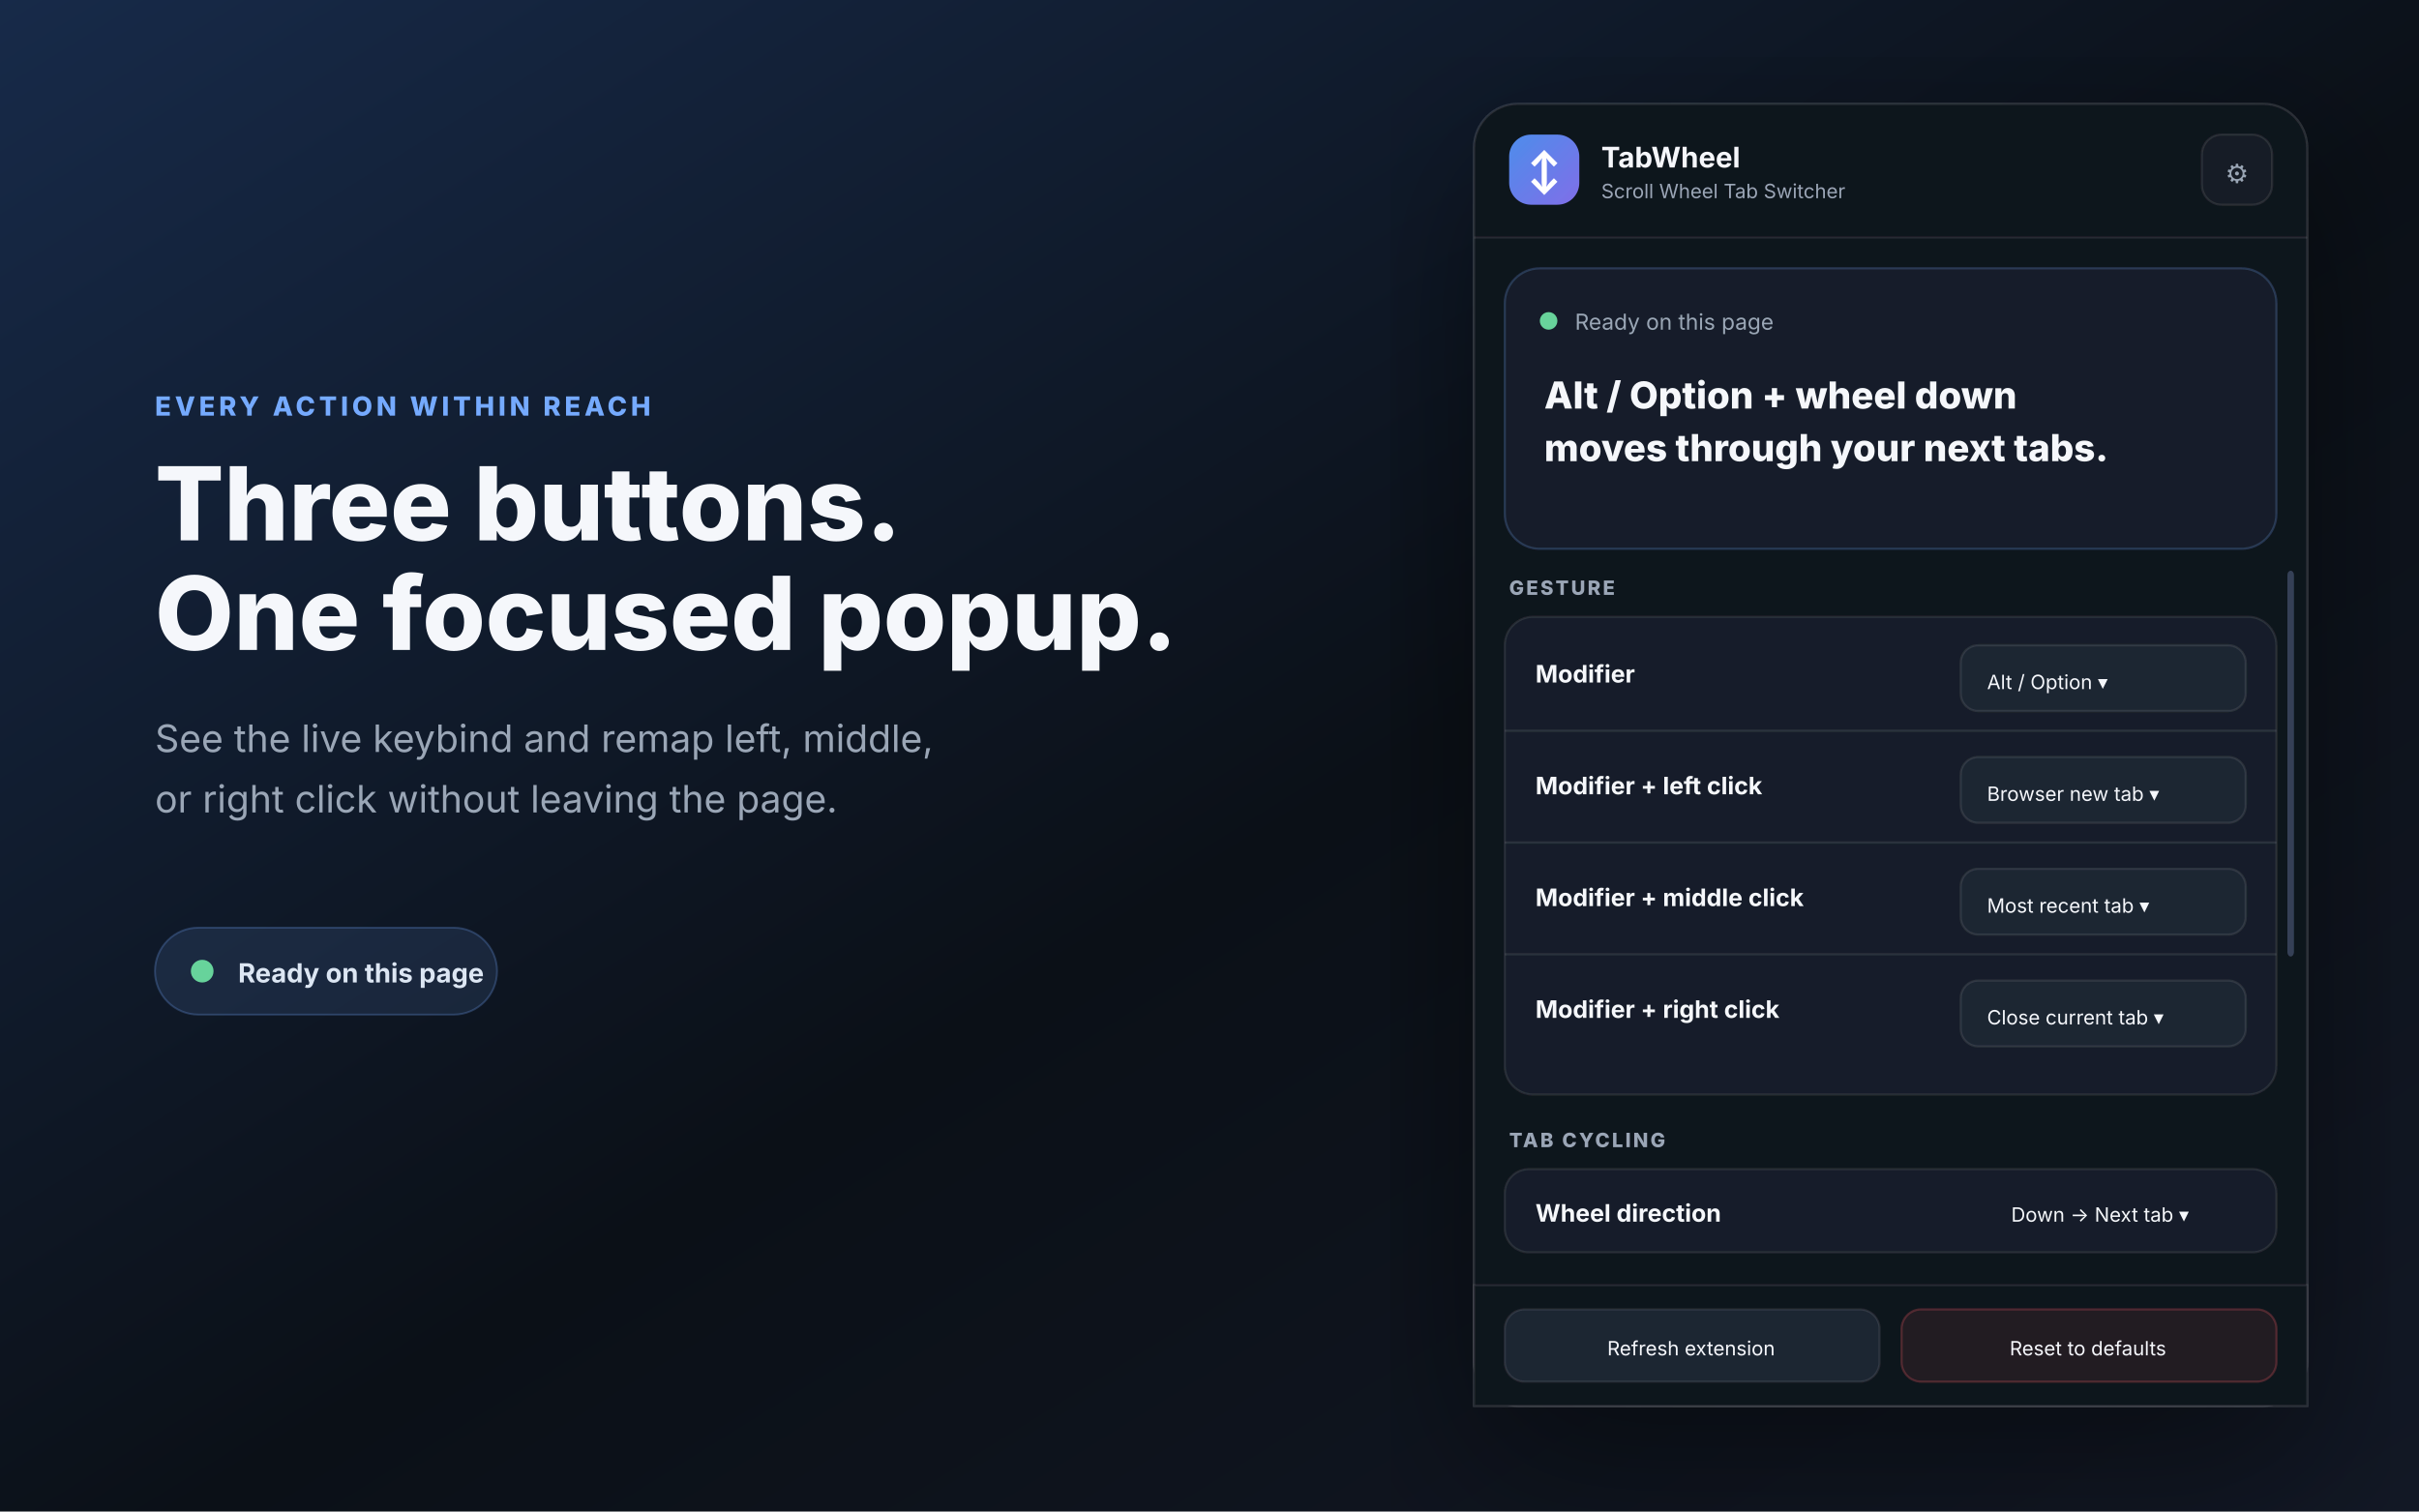
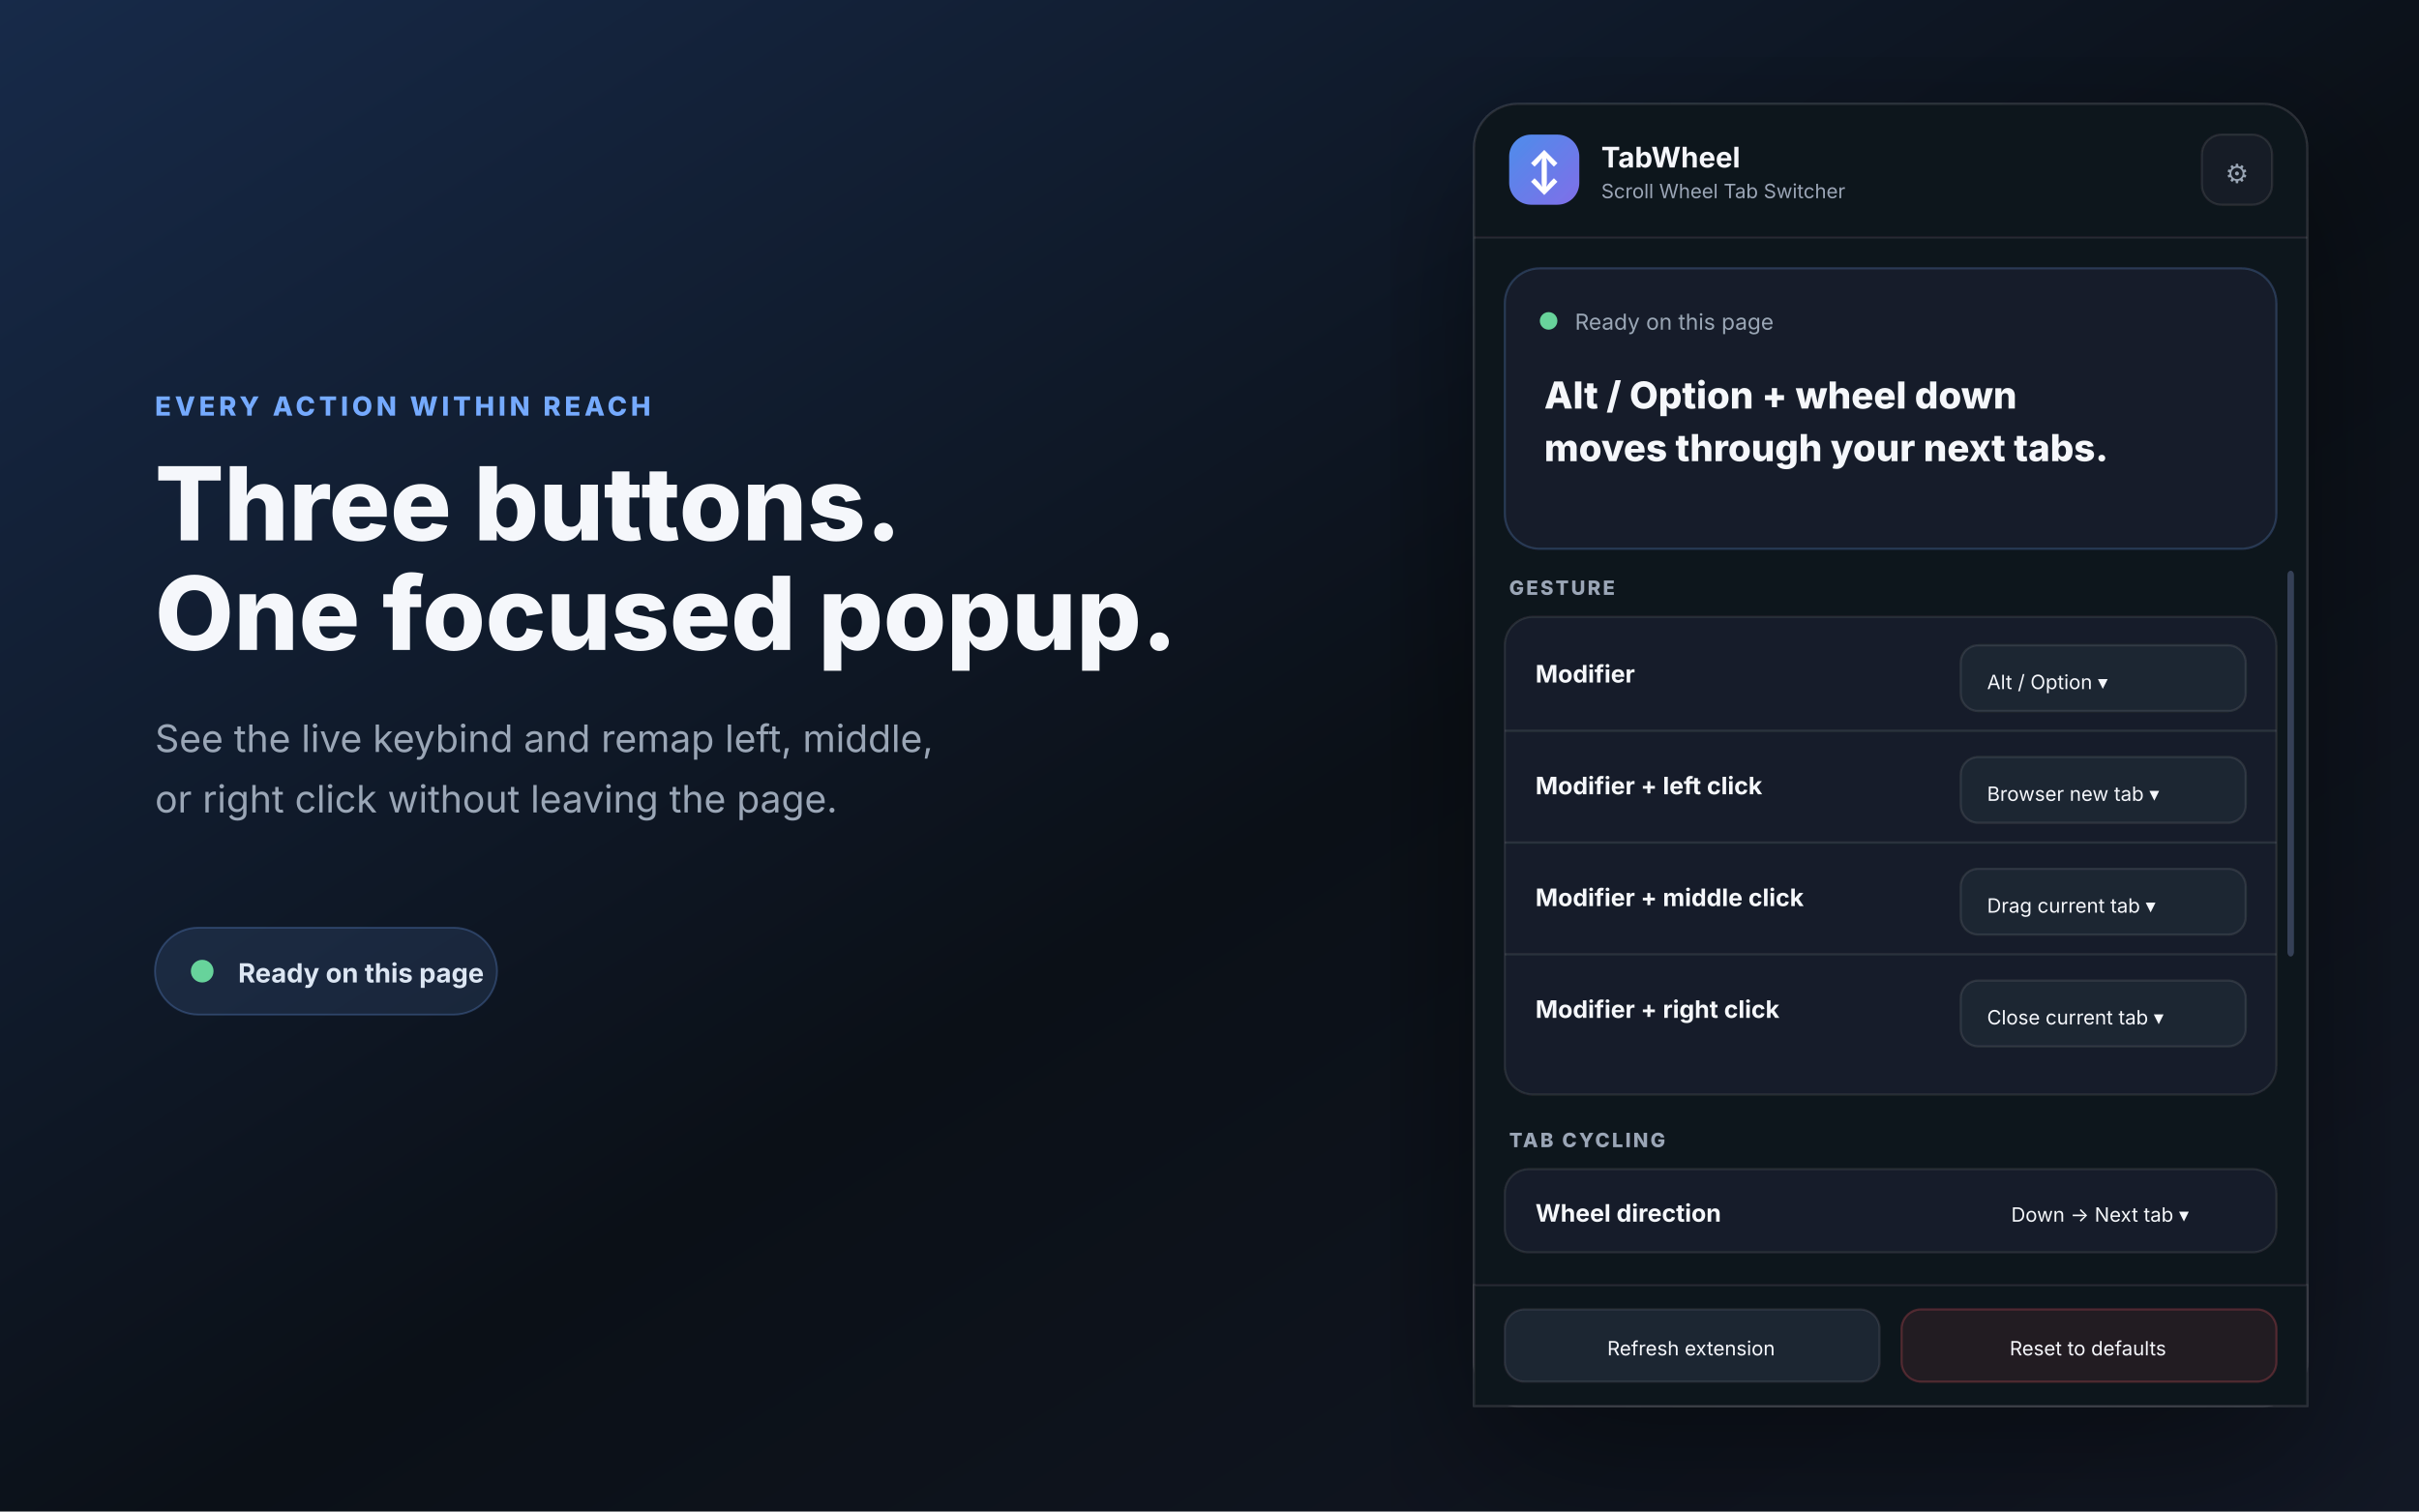
<svg xmlns="http://www.w3.org/2000/svg" width="1280" height="800" viewBox="0 0 1280 800">
  <defs>
    <linearGradient id="bg" x1="0" y1="0" x2="1" y2="1">
      <stop stop-color="#172a49" />
      <stop offset=".54" stop-color="#0b1017" />
      <stop offset="1" stop-color="#121825" />
    </linearGradient>
    <linearGradient id="mark" x1="0" y1="0" x2="1" y2="1">
      <stop stop-color="#4d8deb" />
      <stop offset="1" stop-color="#806ee8" />
    </linearGradient>
    <filter id="shadow">
      <feDropShadow dx="0" dy="26" stdDeviation="38" flood-opacity=".46" />
    </filter>
  </defs>
  <rect width="1280" height="800" fill="url(#bg)" />
  <g font-family="Inter,Segoe UI,sans-serif">
    <text x="82" y="220" fill="#75aaff" font-size="14" font-weight="800" letter-spacing="2">EVERY ACTION WITHIN REACH</text>
    <text x="82" y="286" fill="#f5f7fb" font-size="54" font-weight="760">Three buttons.</text>
    <text x="82" y="344" fill="#f5f7fb" font-size="54" font-weight="760">One focused popup.</text>
    <text x="82" y="398" fill="#9aa6b6" font-size="20">See the live keybind and remap left, middle,</text>
    <text x="82" y="430" fill="#9aa6b6" font-size="20">or right click without leaving the page.</text>
    <rect x="82" y="491" width="181" height="46" rx="23" fill="#75aaff" fill-opacity=".12" stroke="#75aaff" stroke-opacity=".25" />
    <circle cx="107" cy="514" r="6" fill="#67d39b" />
    <text x="126" y="520" fill="#dce6f3" font-size="14" font-weight="700">Ready on this page</text>
    <g transform="translate(780 55) scale(1.16)" filter="url(#shadow)">
      <rect width="380" height="594" rx="20" fill="#0f141c" stroke="#fff" stroke-opacity=".11" />
      <line y1="61" x2="380" y2="61" stroke="#fff" stroke-opacity=".09" />
      <rect x="16" y="14" width="32" height="32" rx="10" fill="url(#mark)" />
      <text x="32" y="37" text-anchor="middle" fill="#fff" font-size="18" font-weight="800">↕</text>
      <text x="58" y="29" fill="#f5f7fb" font-size="13" font-weight="750">TabWheel</text>
      <text x="58" y="43" fill="#9aa6b6" font-size="9">Scroll Wheel Tab Switcher</text>
      <rect x="332" y="14" width="32" height="32" rx="9" fill="#fff" fill-opacity=".04" stroke="#fff" stroke-opacity=".09" />
      <text x="348" y="36" fill="#9aa6b6" text-anchor="middle">⚙</text>
      <rect x="14" y="75" width="352" height="128" rx="16" fill="#171e29" stroke="#75aaff" stroke-opacity=".22" />
      <circle cx="34" cy="99" r="4" fill="#67d39b" />
      <text x="46" y="103" fill="#9aa6b6" font-size="10">Ready on this page</text>
      <text x="32" y="139" fill="#f5f7fb" font-size="17" font-weight="760">Alt / Option + wheel down</text>
      <text x="32" y="163" fill="#f5f7fb" font-size="17" font-weight="760">moves through your next tabs.</text>
      <text x="16" y="224" fill="#9aa6b6" font-size="9" font-weight="800" letter-spacing="1">GESTURE</text>
      <rect x="14" y="234" width="352" height="218" rx="13" fill="#171e29" stroke="#fff" stroke-opacity=".09" />
      <text x="28" y="264" fill="#f5f7fb" font-size="11" font-weight="700">Modifier</text>
      <rect x="222" y="247" width="130" height="30" rx="8" fill="#1d2633" stroke="#fff" stroke-opacity=".09" />
      <text x="234" y="267" fill="#f5f7fb" font-size="9">Alt / Option ▾</text>
      <line x1="14" y1="286" x2="366" y2="286" stroke="#fff" stroke-opacity=".09" />
      <text x="28" y="315" fill="#f5f7fb" font-size="11" font-weight="700">Modifier + left click</text>
      <rect x="222" y="298" width="130" height="30" rx="8" fill="#1d2633" stroke="#fff" stroke-opacity=".09" />
      <text x="234" y="318" fill="#f5f7fb" font-size="9">Browser new tab ▾</text>
      <line x1="14" y1="337" x2="366" y2="337" stroke="#fff" stroke-opacity=".09" />
      <text x="28" y="366" fill="#f5f7fb" font-size="11" font-weight="700">Modifier + middle click</text>
      <rect x="222" y="349" width="130" height="30" rx="8" fill="#1d2633" stroke="#fff" stroke-opacity=".09" />
-       <text x="234" y="369" fill="#f5f7fb" font-size="9">Most recent tab ▾</text>
+       <text x="234" y="369" fill="#f5f7fb" font-size="9">Drag current tab ▾</text>
      <line x1="14" y1="388" x2="366" y2="388" stroke="#fff" stroke-opacity=".09" />
      <text x="28" y="417" fill="#f5f7fb" font-size="11" font-weight="700">Modifier + right click</text>
      <rect x="222" y="400" width="130" height="30" rx="8" fill="#1d2633" stroke="#fff" stroke-opacity=".09" />
      <text x="234" y="420" fill="#f5f7fb" font-size="9">Close current tab ▾</text>
      <text x="16" y="476" fill="#9aa6b6" font-size="9" font-weight="800" letter-spacing="1">TAB CYCLING</text>
      <rect x="14" y="486" width="352" height="38" rx="11" fill="#171e29" stroke="#fff" stroke-opacity=".09" />
      <text x="28" y="510" fill="#f5f7fb" font-size="11" font-weight="700">Wheel direction</text>
      <text x="245" y="510" fill="#f5f7fb" font-size="9">Down → Next tab ▾</text>
      <rect y="539" width="380" height="55" fill="#0f141c" stroke="#fff" stroke-opacity=".09" />
      <rect x="14" y="550" width="171" height="33" rx="9" fill="#1d2633" stroke="#fff" stroke-opacity=".09" />
      <text x="99" y="571" text-anchor="middle" fill="#f5f7fb" font-size="9">Refresh extension</text>
      <rect x="195" y="550" width="171" height="33" rx="9" fill="#ff6666" fill-opacity=".08" stroke="#ff6666" stroke-opacity=".24" />
      <text x="280" y="571" text-anchor="middle" fill="#f5f7fb" font-size="9">Reset to defaults</text>
      <rect x="371" y="213" width="3" height="176" rx="2" fill="#344156" />
    </g>
  </g>
</svg>
